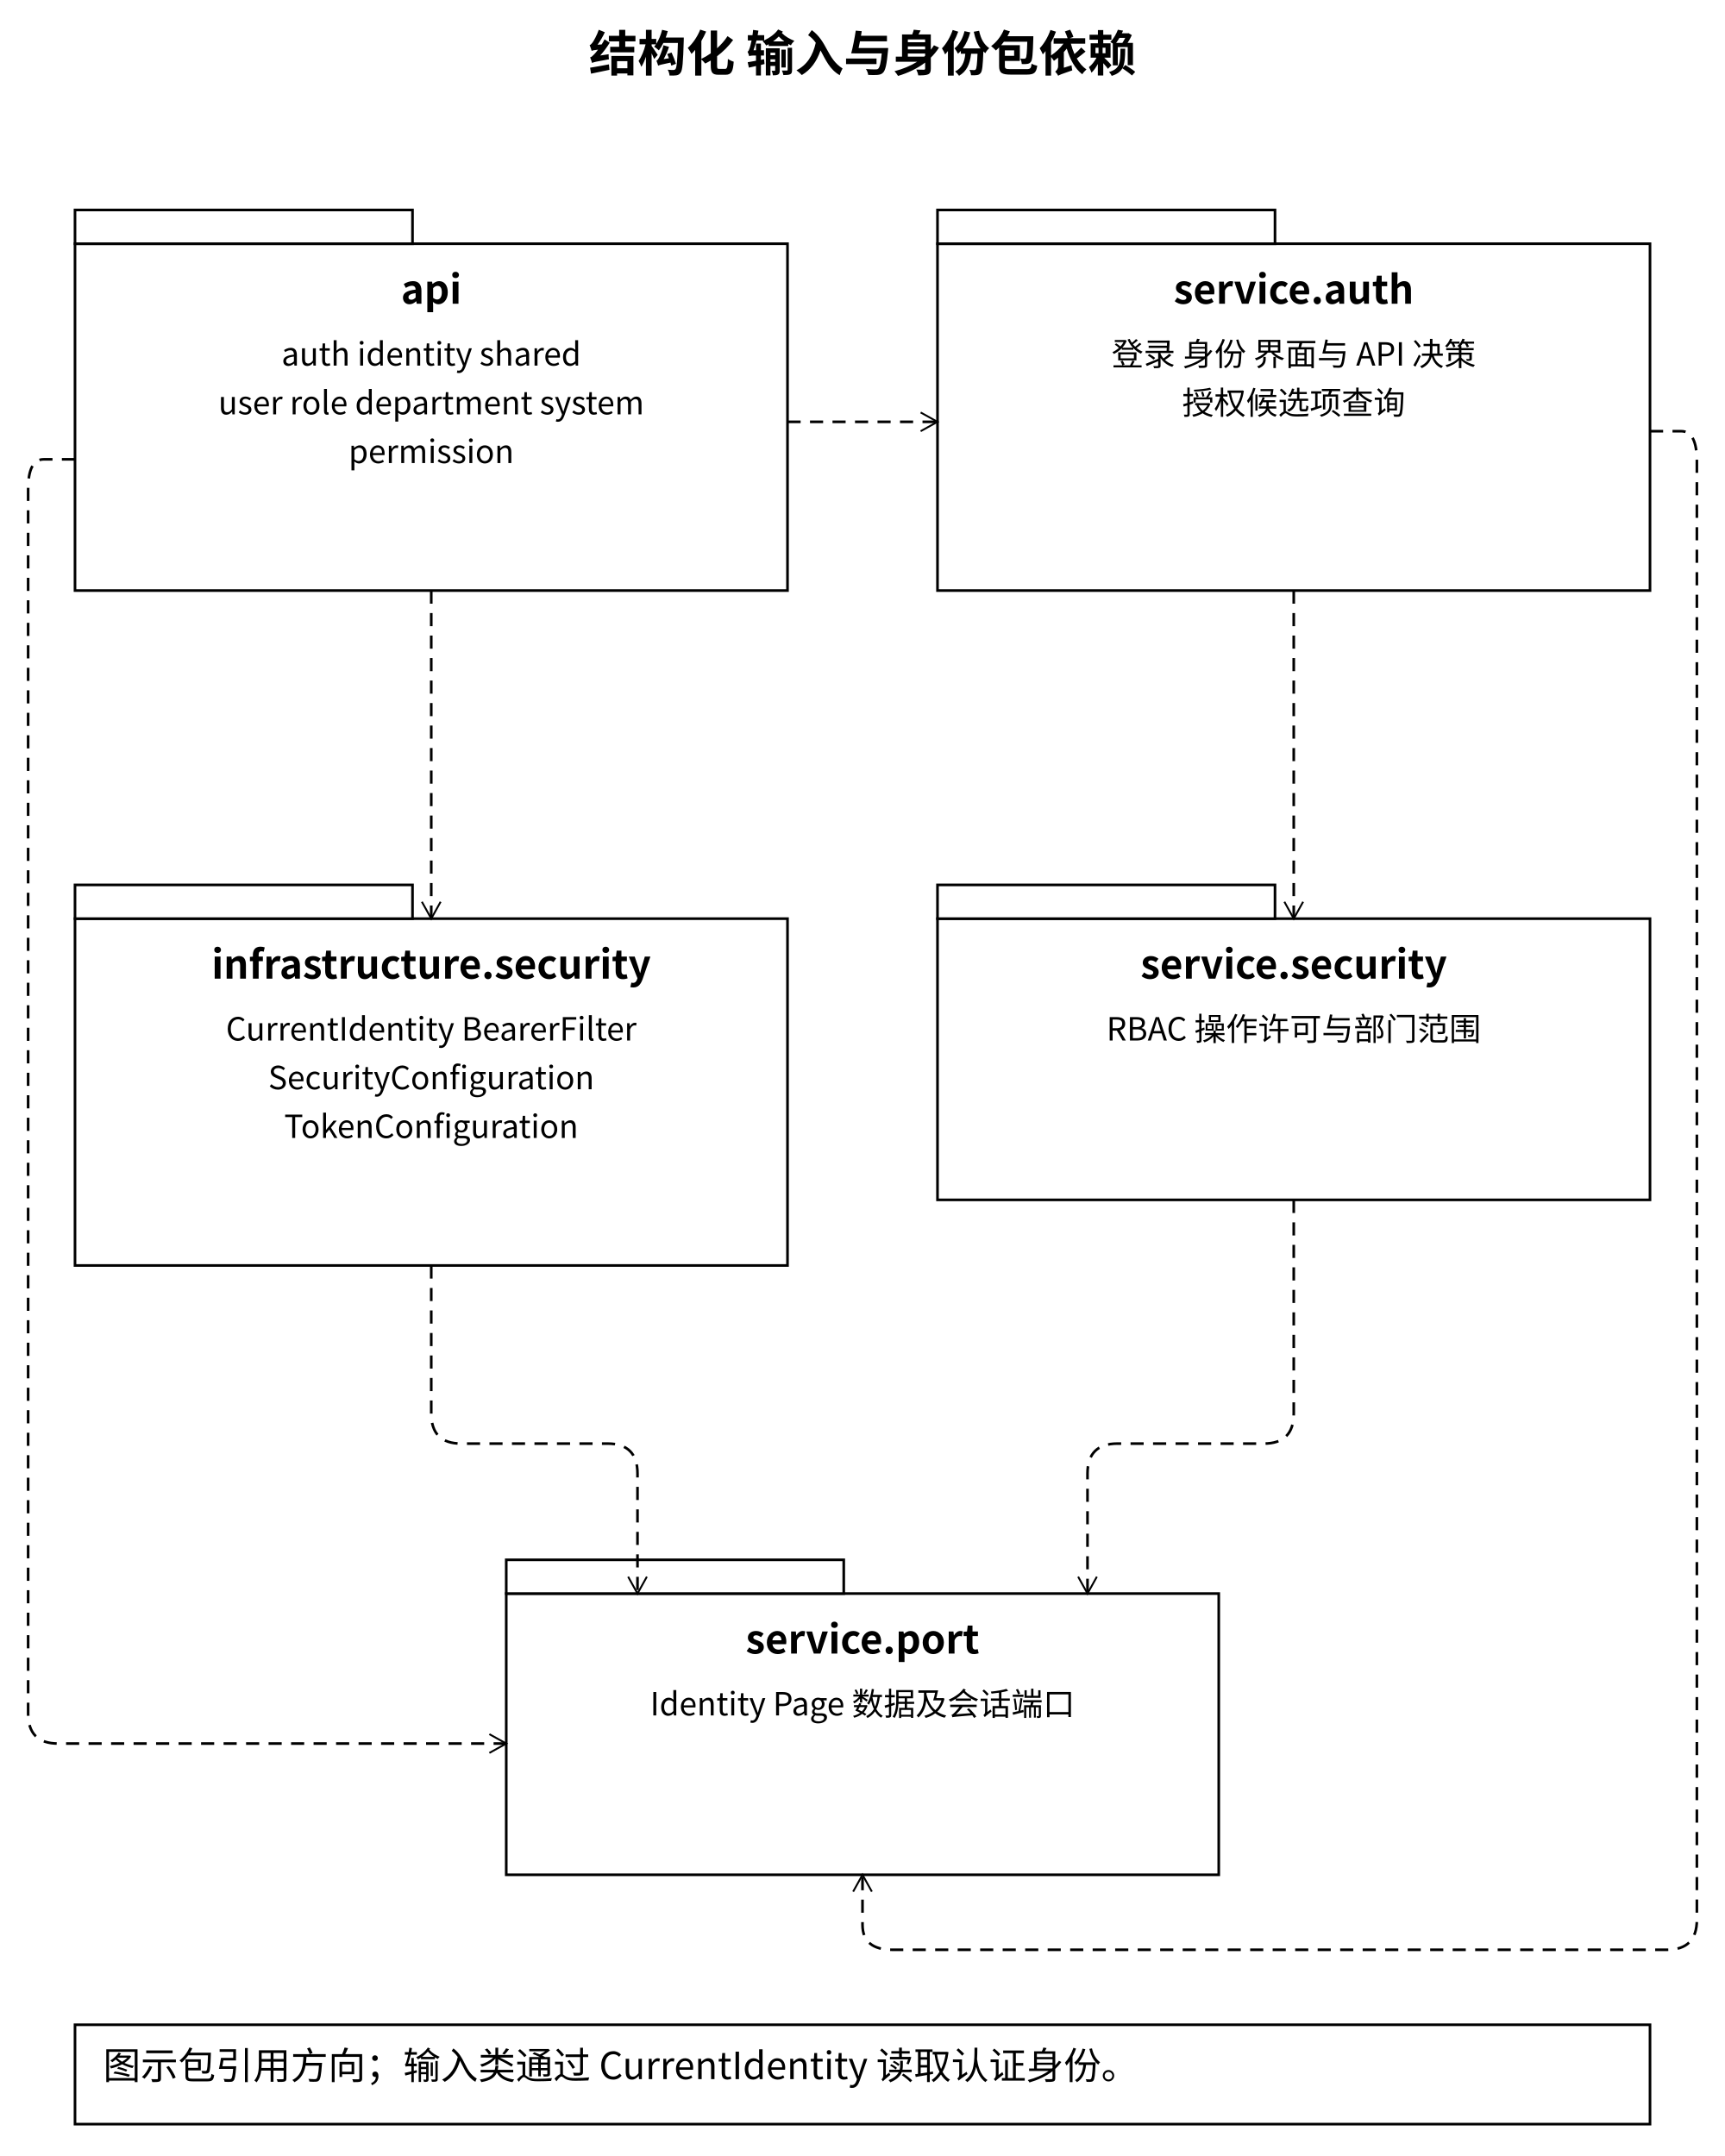
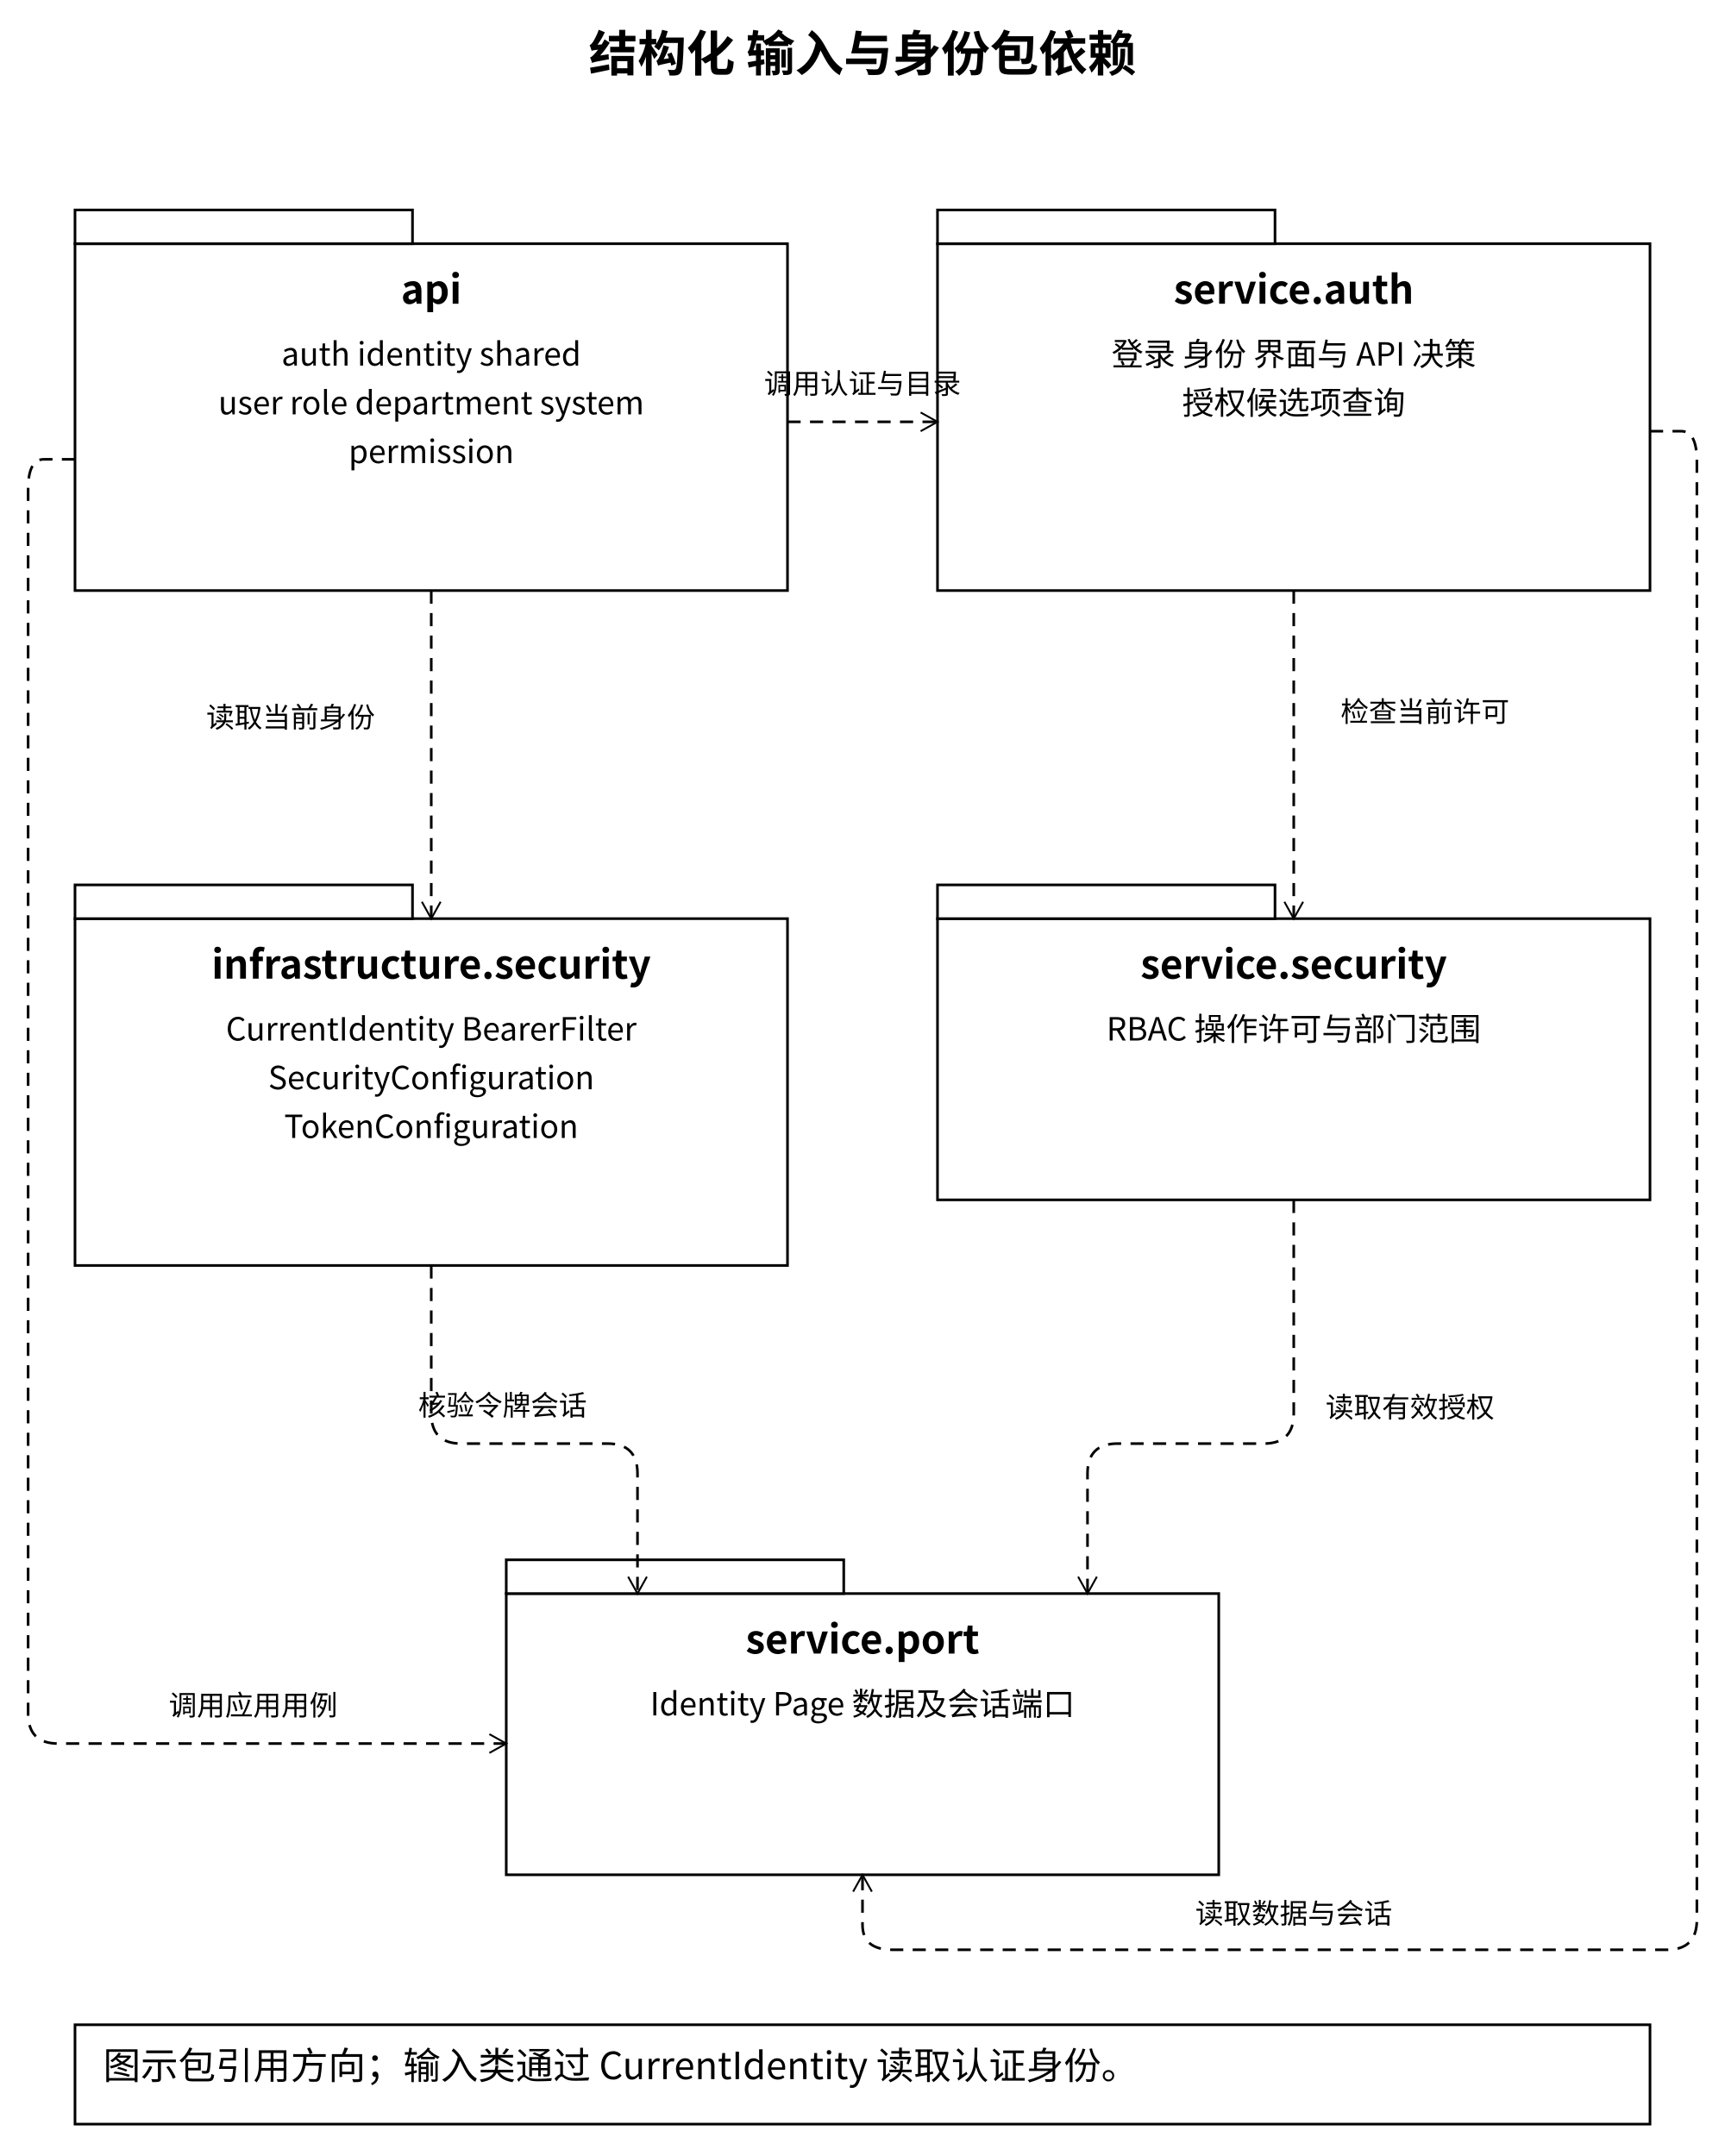
<svg xmlns="http://www.w3.org/2000/svg" width="920" height="1150" viewBox="0 0 920 1150">
  <style>text{font-family:'PingFang SC','Microsoft YaHei','Noto Sans CJK SC',system-ui,sans-serif;fill:black}</style>
  <defs>
    <marker id="open" markerWidth="12" markerHeight="12" refX="10" refY="6" orient="auto" markerUnits="userSpaceOnUse">
      <path d="M1,1 L10,6 L1,11" fill="none" stroke="black" />
    </marker>
    <marker id="filled" markerWidth="12" markerHeight="12" refX="10" refY="6" orient="auto" markerUnits="userSpaceOnUse">
      <path d="M1,1 L10,6 L1,11 Z" fill="black" />
    </marker>
    <marker id="triangle" markerWidth="16" markerHeight="16" refX="14" refY="8" orient="auto" markerUnits="userSpaceOnUse">
      <path d="M1,1 L14,8 L1,15 Z" fill="white" stroke="black" />
    </marker>
  </defs>
  <rect width="100%" height="100%" fill="white" />
  <text x="460.0" y="38" font-size="26" text-anchor="middle" font-weight="600">结构化 输入与身份包依赖</text>
  <rect x="40" y="130" width="380" height="185" rx="0" fill="white" stroke="black" stroke-width="1.4" />
  <rect x="40" y="112" width="180" height="18" rx="0" fill="white" stroke="black" stroke-width="1.4" />
  <text x="230.0" y="162" font-size="21" text-anchor="middle" font-weight="600">api</text>
  <text x="230.0" y="195" font-size="17" text-anchor="middle" font-weight="400">auth identity shared</text>
  <text x="230.0" y="221" font-size="17" text-anchor="middle" font-weight="400">user role department system</text>
  <text x="230.0" y="247" font-size="17" text-anchor="middle" font-weight="400">permission</text>
  <rect x="500" y="130" width="380" height="185" rx="0" fill="white" stroke="black" stroke-width="1.4" />
  <rect x="500" y="112" width="180" height="18" rx="0" fill="white" stroke="black" stroke-width="1.4" />
  <text x="690.0" y="162" font-size="21" text-anchor="middle" font-weight="600">service.auth</text>
  <text x="690.0" y="195" font-size="17" text-anchor="middle" font-weight="400">登录 身份 界面与 API 决策</text>
  <text x="690.0" y="221" font-size="17" text-anchor="middle" font-weight="400">授权候选项查询</text>
  <rect x="500" y="490" width="380" height="150" rx="0" fill="white" stroke="black" stroke-width="1.4" />
  <rect x="500" y="472" width="180" height="18" rx="0" fill="white" stroke="black" stroke-width="1.4" />
  <text x="690.0" y="522" font-size="21" text-anchor="middle" font-weight="600">service.security</text>
  <text x="690.0" y="555" font-size="17" text-anchor="middle" font-weight="400">RBAC 操作许可与部门范围</text>
  <rect x="40" y="490" width="380" height="185" rx="0" fill="white" stroke="black" stroke-width="1.4" />
  <rect x="40" y="472" width="180" height="18" rx="0" fill="white" stroke="black" stroke-width="1.4" />
  <text x="230.0" y="522" font-size="21" text-anchor="middle" font-weight="600">infrastructure.security</text>
  <text x="230.0" y="555" font-size="17" text-anchor="middle" font-weight="400">CurrentIdentity BearerFilter</text>
  <text x="230.0" y="581" font-size="17" text-anchor="middle" font-weight="400">SecurityConfiguration</text>
  <text x="230.0" y="607" font-size="17" text-anchor="middle" font-weight="400">TokenConfiguration</text>
  <rect x="270" y="850" width="380" height="150" rx="0" fill="white" stroke="black" stroke-width="1.4" />
  <rect x="270" y="832" width="180" height="18" rx="0" fill="white" stroke="black" stroke-width="1.4" />
  <text x="460.0" y="882" font-size="21" text-anchor="middle" font-weight="600">service.port</text>
  <text x="460.0" y="915" font-size="17" text-anchor="middle" font-weight="400">Identity Page 数据及会话端口</text>
  <path d="M 420,225 L 500,225" fill="none" stroke="black" stroke-width="1.4" stroke-dasharray="7 5" marker-end="url(#open)" />
  <path d="M 230,315 L 230,490" fill="none" stroke="black" stroke-width="1.4" stroke-dasharray="7 5" marker-end="url(#open)" />
  <path d="M 40,245 L 23.333,245.0 Q 15,245 15.0,261.0 L 15.0,914.0 Q 15,930 31.0,930.0 L 270,930" fill="none" stroke="black" stroke-width="1.4" stroke-dasharray="7 5" marker-end="url(#open)" />
  <path d="M 690,315 L 690,490" fill="none" stroke="black" stroke-width="1.4" stroke-dasharray="7 5" marker-end="url(#open)" />
  <path d="M 880,230 L 896.667,230.0 Q 905,230 905.0,246.0 L 905.0,1024.0 Q 905,1040 889.0,1040.0 L 476.0,1040.0 Q 460,1040 460.0,1026.667 L 460,1000" fill="none" stroke="black" stroke-width="1.4" stroke-dasharray="7 5" marker-end="url(#open)" />
  <path d="M 690,640 L 690.0,754.0 Q 690,770 674.0,770.0 L 596.0,770.0 Q 580,770 580.0,786.0 L 580,850" fill="none" stroke="black" stroke-width="1.4" stroke-dasharray="7 5" marker-end="url(#open)" />
  <path d="M 230,675 L 230.0,754.0 Q 230,770 246.0,770.0 L 324.0,770.0 Q 340,770 340.0,786.0 L 340,850" fill="none" stroke="black" stroke-width="1.4" stroke-dasharray="7 5" marker-end="url(#open)" />
+   <text x="460" y="210" font-size="15" text-anchor="middle" font-weight="400">调用认证与目录</text>
+   <text x="155" y="388" font-size="15" text-anchor="middle" font-weight="400">读取当前身份</text>
+   <text x="135" y="915" font-size="15" text-anchor="middle" font-weight="400">调用应用用例</text>
+   <text x="760" y="385" font-size="15" text-anchor="middle" font-weight="400">检查当前许可</text>
+   <text x="690" y="1026" font-size="15" text-anchor="middle" font-weight="400">读取数据与会话</text>
+   <text x="752" y="756" font-size="15" text-anchor="middle" font-weight="400">读取有效授权</text>
+   <text x="268" y="755" font-size="15" text-anchor="middle" font-weight="400">核验令牌会话</text>
  <rect x="40" y="1080" width="840" height="53" rx="0" fill="white" stroke="black" stroke-width="1.4" />
  <text x="55" y="1109" font-size="20" text-anchor="start" font-weight="400">图示包引用方向；输入类通过 CurrentIdentity 读取认证身份。</text>
</svg>
